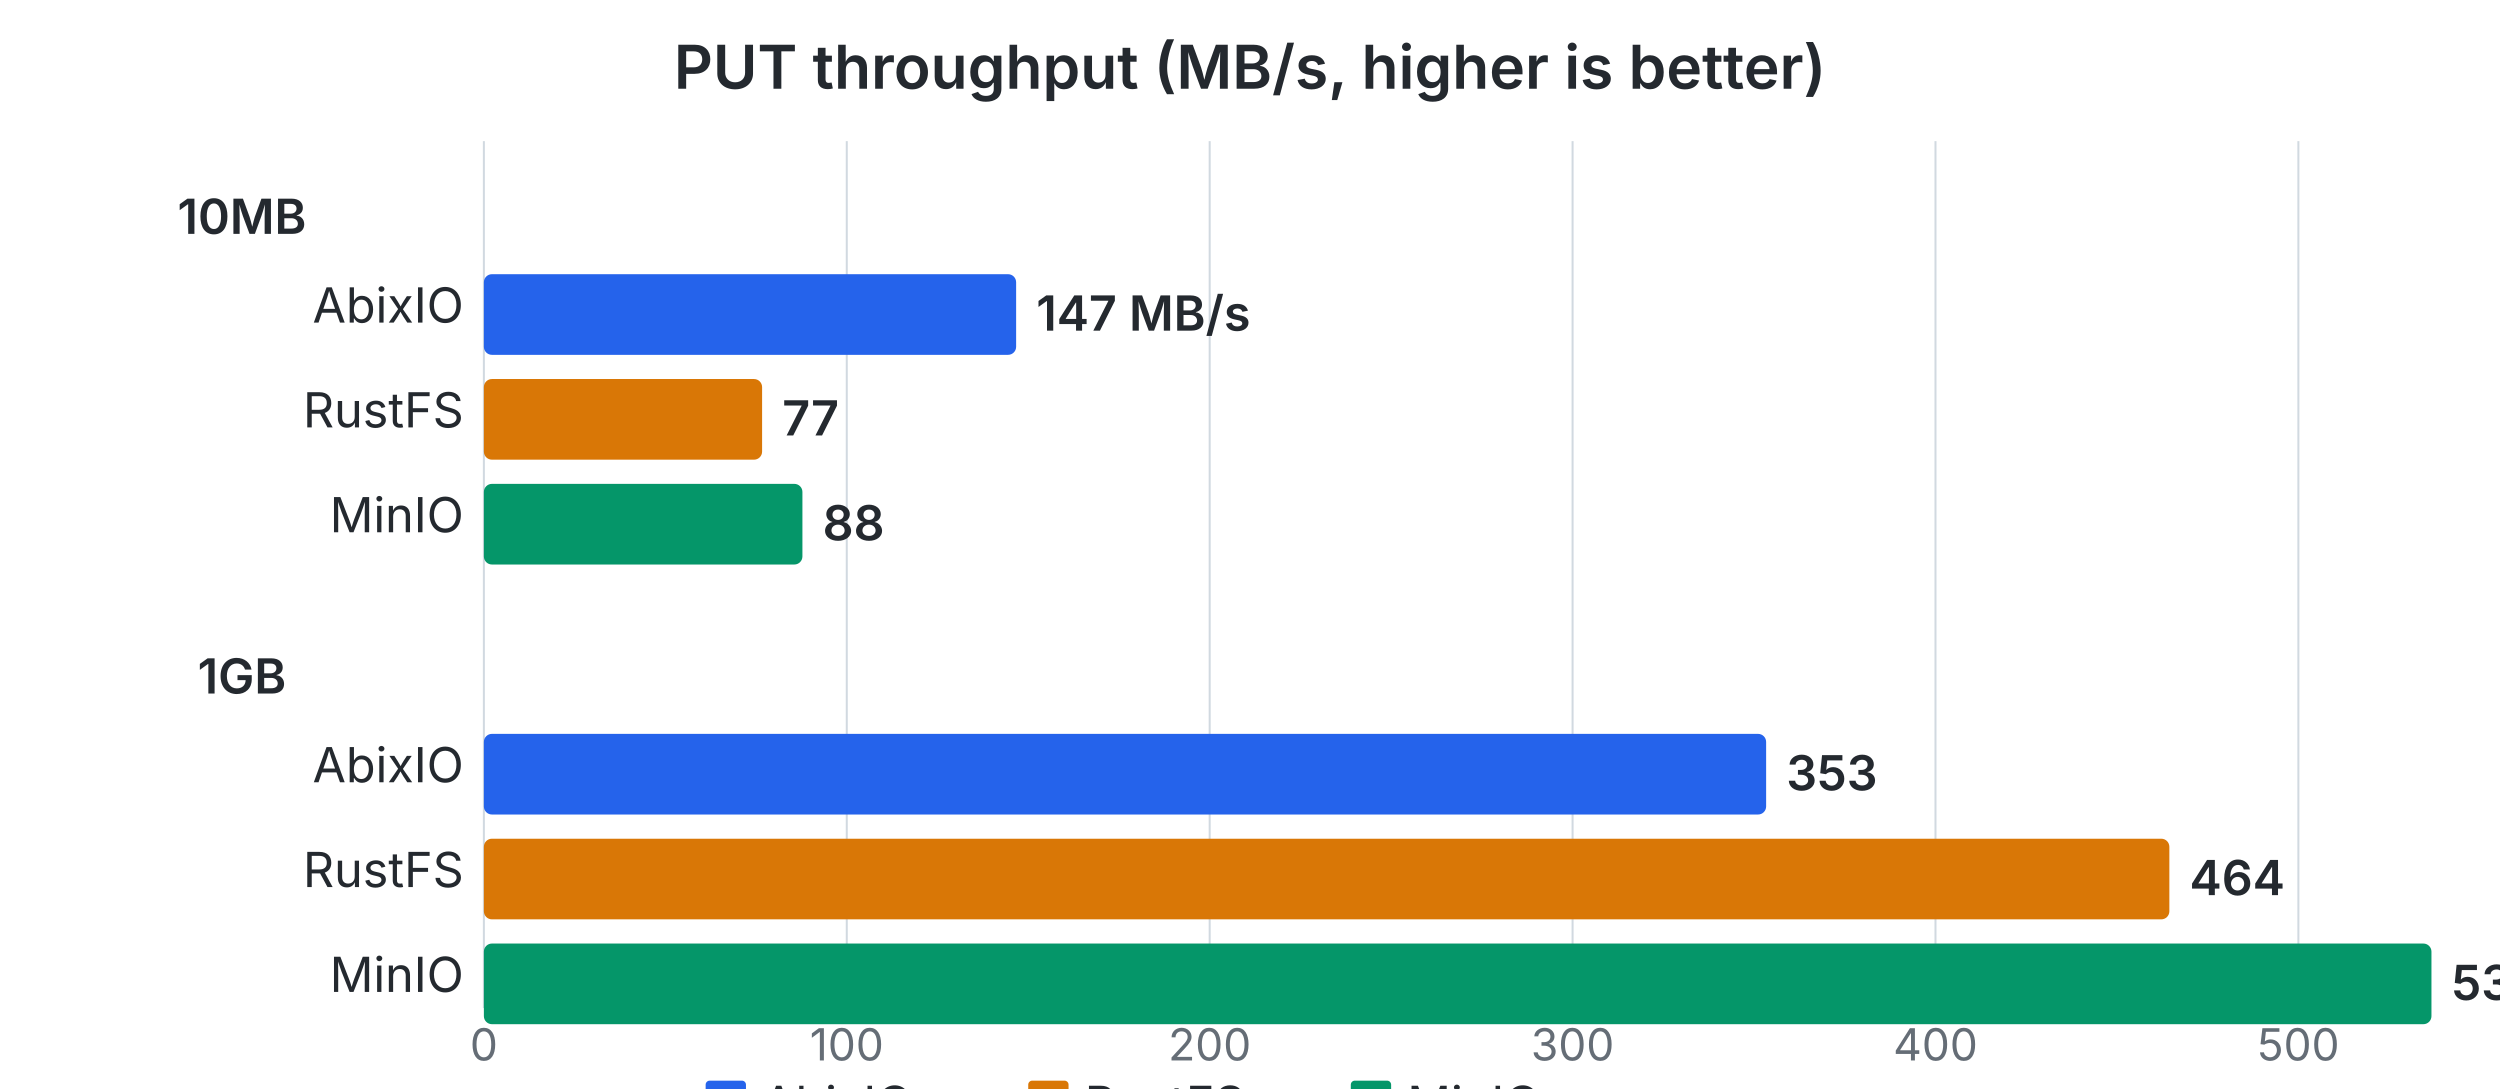
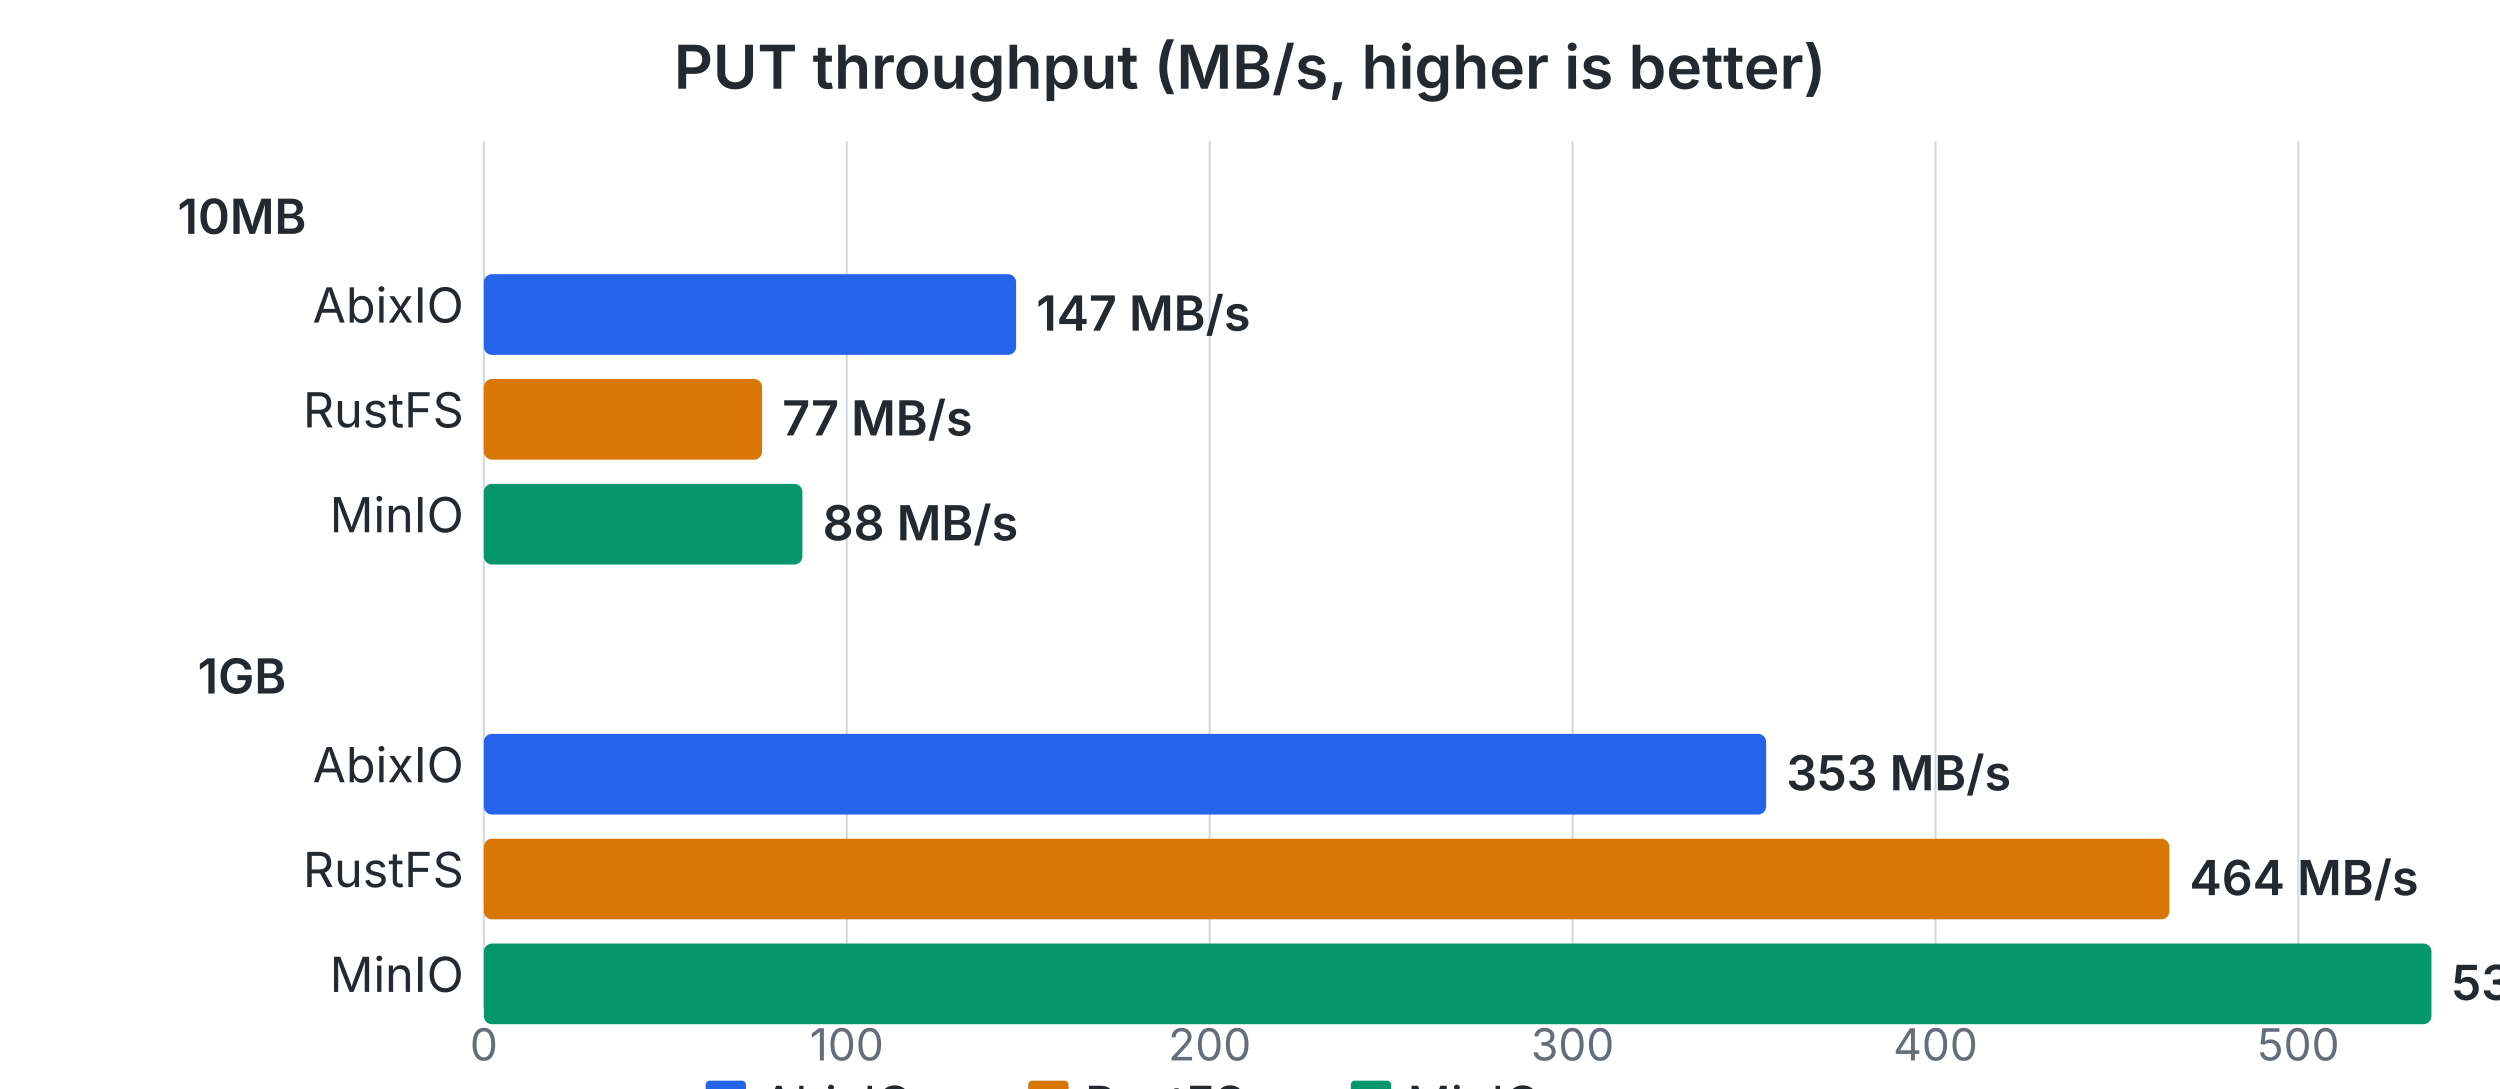
<svg xmlns="http://www.w3.org/2000/svg" viewBox="0 0 620 270" font-family="system-ui,-apple-system,sans-serif">
  <text x="310" y="22" text-anchor="middle" style="font-size:15px;font-weight:600;fill:#24292f">PUT throughput (MB/s, higher is better)</text>
  <line x1="120" y1="35" x2="120" y2="250" style="stroke:#d1d9e0;stroke-width:0.5" />
  <line x1="210" y1="35" x2="210" y2="250" style="stroke:#d1d9e0;stroke-width:0.5" />
  <line x1="300" y1="35" x2="300" y2="250" style="stroke:#d1d9e0;stroke-width:0.5" />
  <line x1="390" y1="35" x2="390" y2="250" style="stroke:#d1d9e0;stroke-width:0.5" />
  <line x1="480" y1="35" x2="480" y2="250" style="stroke:#d1d9e0;stroke-width:0.5" />
  <line x1="570" y1="35" x2="570" y2="250" style="stroke:#d1d9e0;stroke-width:0.5" />
  <text x="120" y="263" text-anchor="middle" style="font-size:11px;fill:#656d76">0</text>
  <text x="210" y="263" text-anchor="middle" style="font-size:11px;fill:#656d76">100</text>
  <text x="300" y="263" text-anchor="middle" style="font-size:11px;fill:#656d76">200</text>
  <text x="390" y="263" text-anchor="middle" style="font-size:11px;fill:#656d76">300</text>
  <text x="480" y="263" text-anchor="middle" style="font-size:11px;fill:#656d76">400</text>
  <text x="570" y="263" text-anchor="middle" style="font-size:11px;fill:#656d76">500</text>
  <text x="60" y="58" text-anchor="middle" style="font-size:12px;font-weight:600;fill:#24292f">10MB</text>
  <text x="115" y="80" text-anchor="end" style="font-size:12px;fill:#24292f">AbixIO</text>
  <rect x="120" y="68" width="132" height="20" rx="2" fill="#2563eb" />
  <text x="257" y="82" style="font-size:12px;font-weight:600;fill:#24292f">147 MB/s</text>
  <text x="115" y="106" text-anchor="end" style="font-size:12px;fill:#24292f">RustFS</text>
  <rect x="120" y="94" width="69" height="20" rx="2" fill="#d97706" />
-   <text x="194" y="108" style="font-size:12px;font-weight:600;fill:#24292f">77</text>
+   <text x="194" y="108" style="font-size:12px;font-weight:600;fill:#24292f">77 MB/s</text>
  <text x="115" y="132" text-anchor="end" style="font-size:12px;fill:#24292f">MinIO</text>
  <rect x="120" y="120" width="79" height="20" rx="2" fill="#059669" />
-   <text x="204" y="134" style="font-size:12px;font-weight:600;fill:#24292f">88</text>
+   <text x="204" y="134" style="font-size:12px;font-weight:600;fill:#24292f">88 MB/s</text>
  <text x="60" y="172" text-anchor="middle" style="font-size:12px;font-weight:600;fill:#24292f">1GB</text>
  <text x="115" y="194" text-anchor="end" style="font-size:12px;fill:#24292f">AbixIO</text>
  <rect x="120" y="182" width="318" height="20" rx="2" fill="#2563eb" />
-   <text x="443" y="196" style="font-size:12px;font-weight:600;fill:#24292f">353</text>
+   <text x="443" y="196" style="font-size:12px;font-weight:600;fill:#24292f">353 MB/s</text>
  <text x="115" y="220" text-anchor="end" style="font-size:12px;fill:#24292f">RustFS</text>
  <rect x="120" y="208" width="418" height="20" rx="2" fill="#d97706" />
-   <text x="543" y="222" style="font-size:12px;font-weight:600;fill:#24292f">464</text>
+   <text x="543" y="222" style="font-size:12px;font-weight:600;fill:#24292f">464 MB/s</text>
  <text x="115" y="246" text-anchor="end" style="font-size:12px;fill:#24292f">MinIO</text>
  <rect x="120" y="234" width="483" height="20" rx="2" fill="#059669" />
-   <text x="608" y="248" style="font-size:12px;font-weight:600;fill:#24292f">537</text>
+   <text x="608" y="248" style="font-size:12px;font-weight:600;fill:#24292f">537 MB/s</text>
  <rect x="175" y="268" width="10" height="10" rx="1" fill="#2563eb" />
  <text x="189" y="278" style="font-size:12px;fill:#24292f">AbixIO</text>
  <rect x="255" y="268" width="10" height="10" rx="1" fill="#d97706" />
  <text x="269" y="278" style="font-size:12px;fill:#24292f">RustFS</text>
  <rect x="335" y="268" width="10" height="10" rx="1" fill="#059669" />
  <text x="349" y="278" style="font-size:12px;fill:#24292f">MinIO</text>
</svg>
